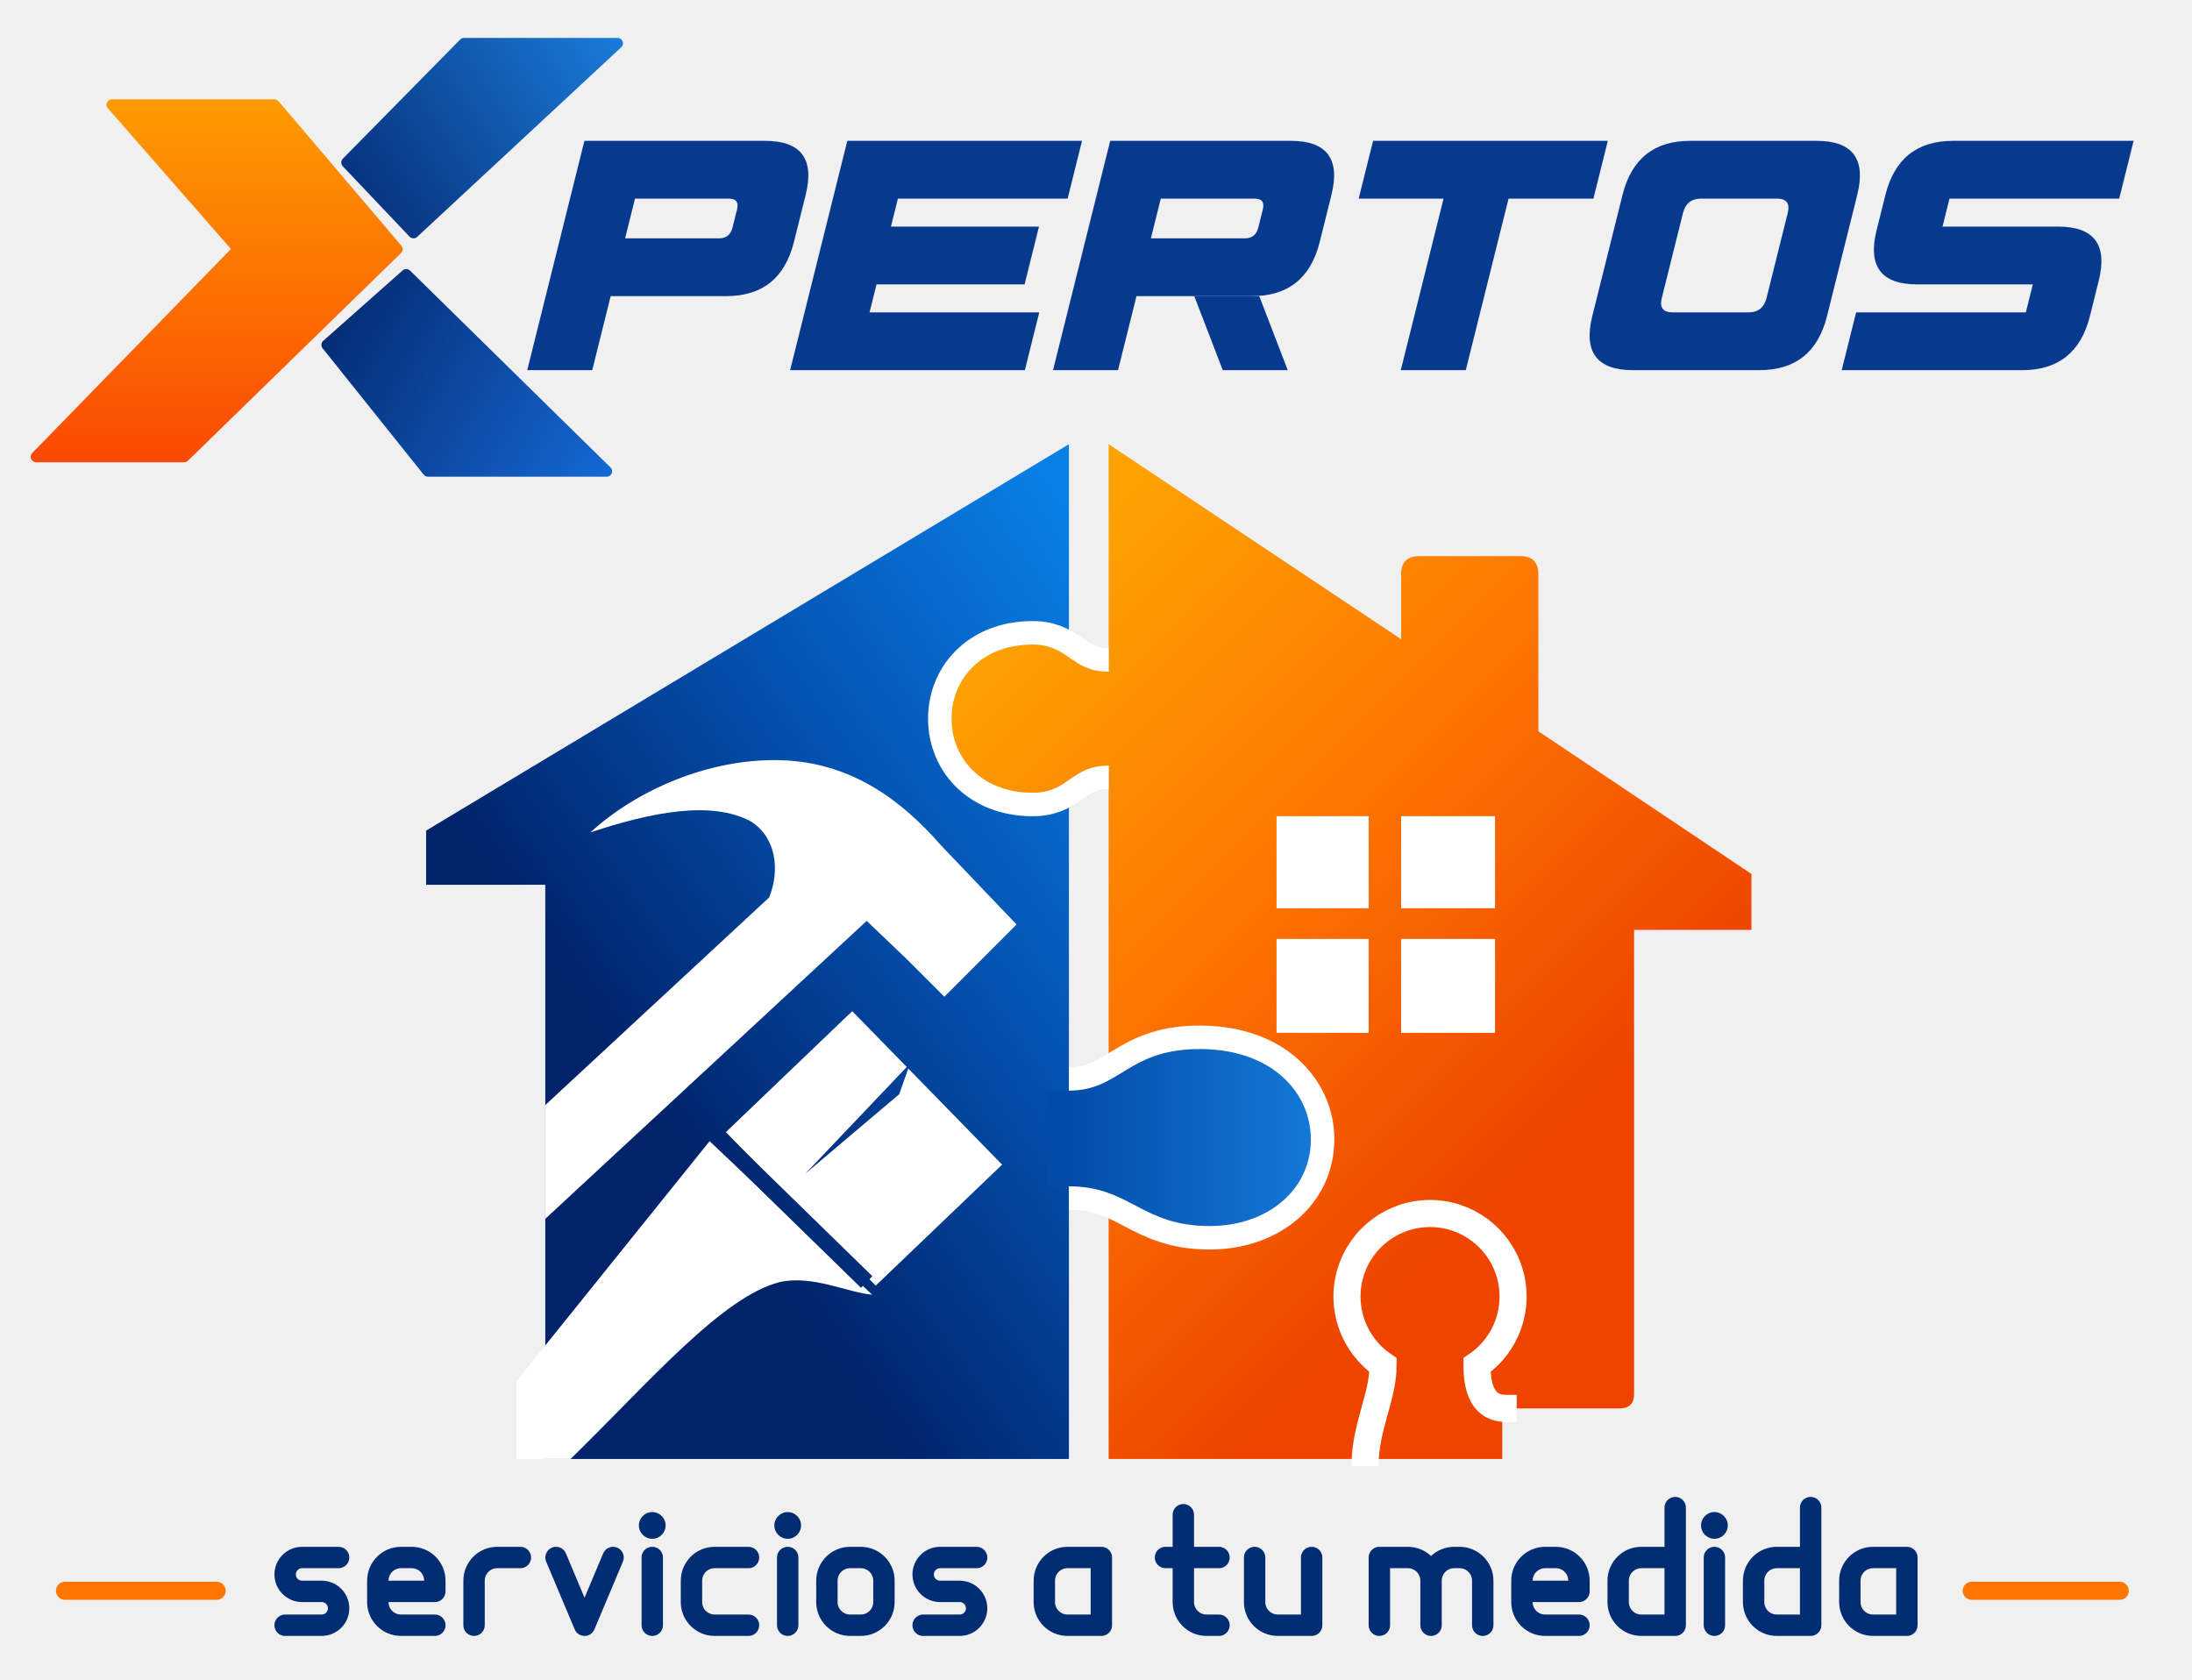
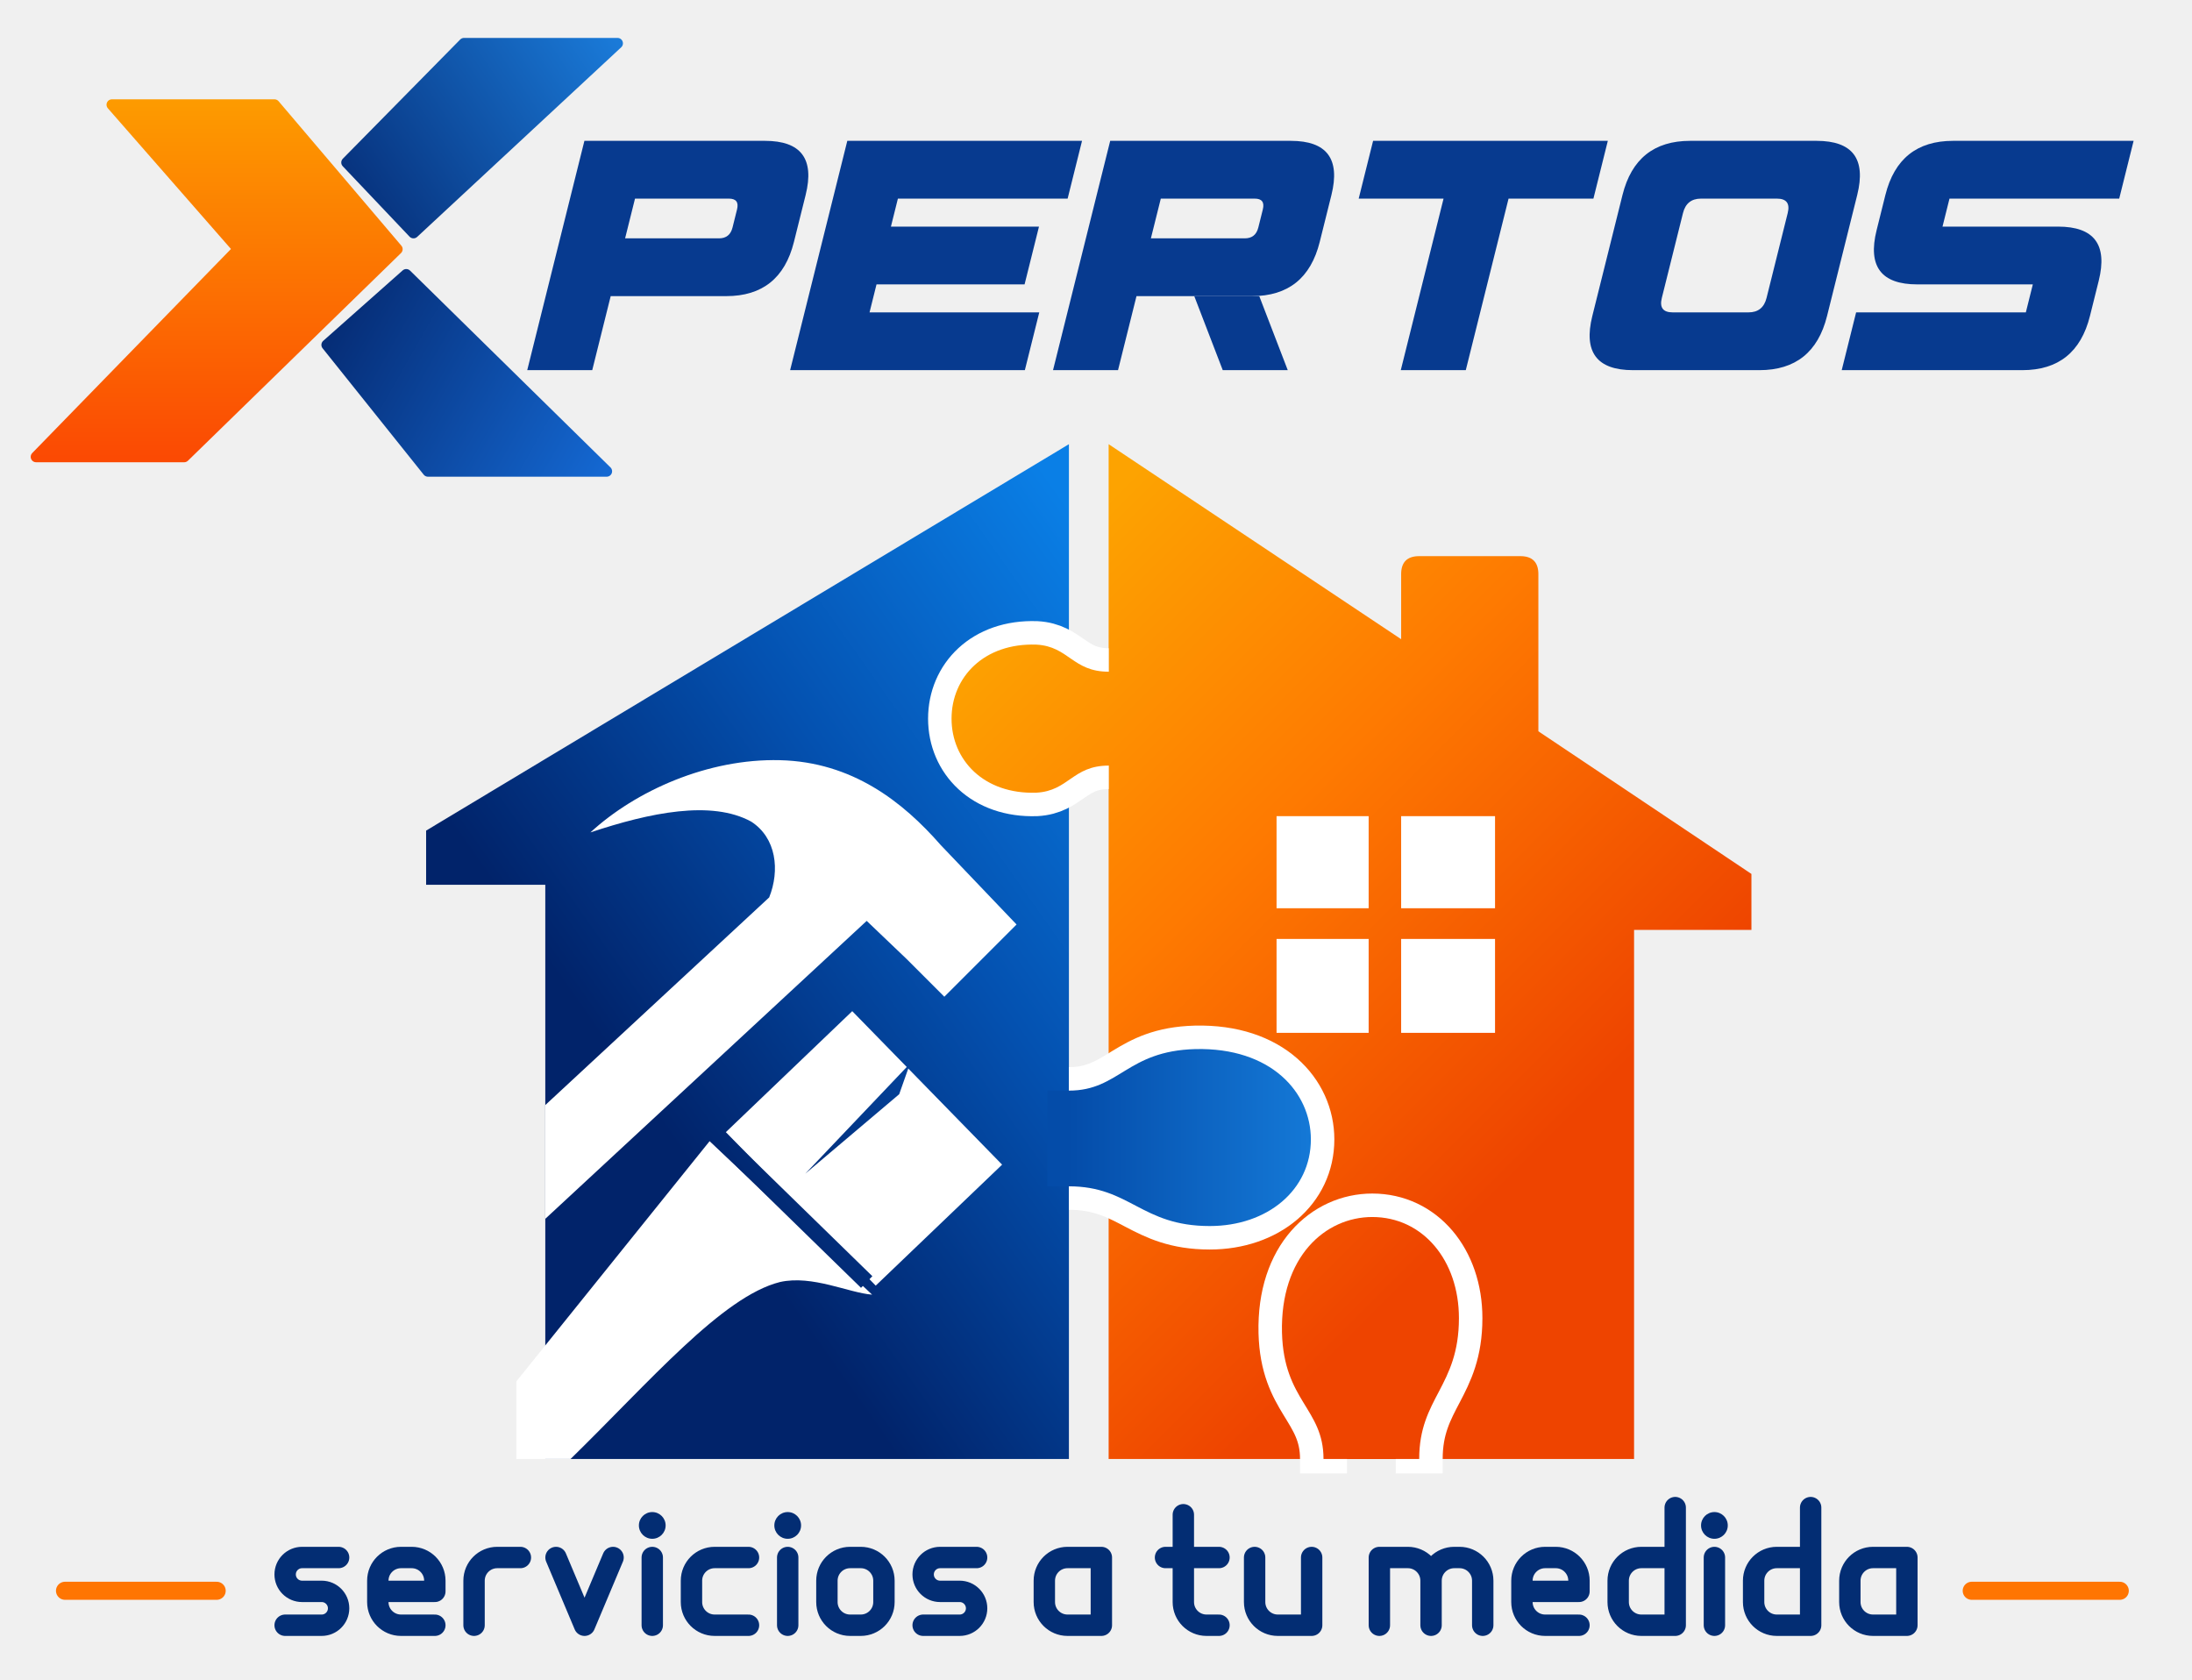
<svg xmlns="http://www.w3.org/2000/svg" viewBox="20 140 1214 930" role="img" aria-labelledby="t">
  <defs>
    <linearGradient id="axo" x1="0" y1="198" x2="0" y2="393" gradientUnits="userSpaceOnUse">
      <stop offset="0" stop-color="#FD9A00" />
      <stop offset="1" stop-color="#FB4A03" />
    </linearGradient>
    <linearGradient id="axb1" x1="362" y1="164" x2="215" y2="262" gradientUnits="userSpaceOnUse">
      <stop offset="0" stop-color="#1A7AD8" />
      <stop offset="1" stop-color="#062E78" />
    </linearGradient>
    <linearGradient id="axb2" x1="210" y1="318" x2="356" y2="401" gradientUnits="userSpaceOnUse">
      <stop offset="0" stop-color="#062E78" />
      <stop offset="1" stop-color="#1468D2" />
    </linearGradient>
    <linearGradient id="awm" x1="0" y1="218" x2="0" y2="345" gradientUnits="userSpaceOnUse">
      <stop offset="0" stop-color="#073A8F" />
      <stop offset="1" stop-color="#00266B" />
    </linearGradient>
    <linearGradient id="ahb" x1="612" y1="420" x2="300" y2="640" gradientUnits="userSpaceOnUse">
      <stop offset="0" stop-color="#0A7FE6" />
      <stop offset=".5" stop-color="#0451B0" />
      <stop offset="1" stop-color="#01236A" />
    </linearGradient>
    <linearGradient id="ahk" x1="612" y1="0" x2="745" y2="0" gradientUnits="userSpaceOnUse">
      <stop offset="0" stop-color="#044CA9" />
      <stop offset="1" stop-color="#1478D6" />
    </linearGradient>
    <linearGradient id="aho" x1="650" y1="400" x2="950" y2="700" gradientUnits="userSpaceOnUse">
      <stop offset="0" stop-color="#FDA301" />
      <stop offset=".45" stop-color="#FE7A01" />
      <stop offset="1" stop-color="#EE4400" />
    </linearGradient>
  </defs>
  <path d="M82,198 L172,198 L240,278 L122,393 L40,393 L152,278 Z" fill="url(#axo)" stroke="url(#axo)" stroke-width="6" stroke-linejoin="round" />
  <path d="M277,164 L362,164 L249,269 L212,230 Z" fill="url(#axb1)" stroke="url(#axb1)" stroke-width="6" stroke-linejoin="round" />
  <path d="M245,292 L356,401 L257,401 L201,331 Z" fill="url(#axb2)" stroke="url(#axb2)" stroke-width="6" stroke-linejoin="round" />
  <g fill="url(#awm)" transform="translate(312 345) skewX(-14) translate(0 -127)">
    <path d="M0.0,127 V0 H100.0 Q130.0,0 130.0,30 V56 Q130.0,86 100.0,86 H36.0 V127 Z M36.0,32 H88.0 Q94.0,32 94.0,38 V48 Q94.0,54 88.0,54 H36.0 Z" fill-rule="evenodd" />
    <path d="M145.6,0 H275.6 V32 H181.6 V47.5 H263.6 V79.5 H181.6 V95 H275.6 V127 H145.6 Z" fill-rule="nonzero" />
    <path d="M291.2,127 V0 H391.2 Q421.2,0 421.2,30 V56 Q421.2,86 391.2,86 H327.2 V127 Z M327.2,32 H379.2 Q385.2,32 385.2,38 V48 Q385.2,54 379.2,54 H327.2 Z" fill-rule="evenodd" />
    <path d="M359.2,86 H395.2 L421.2,127 H385.2 Z" fill-rule="nonzero" />
    <path d="M436.8,0 H566.8 V32 H519.8 V127 H483.8 V32 H436.8 Z" fill-rule="nonzero" />
    <path d="M612.4,0 H682.4 Q712.4,0 712.4,30 V97 Q712.4,127 682.4,127 H612.4 Q582.4,127 582.4,97 V30 Q582.4,0 612.4,0 Z M626.4,32 H668.4 Q676.4,32 676.4,40 V87 Q676.4,95 668.4,95 H626.4 Q618.4,95 618.4,87 V40 Q618.4,32 626.4,32 Z" fill-rule="evenodd" />
    <path d="M758.0,0 H858.0 V32 H764.0 V47.5 H828.0 Q858.0,47.5 858.0,77.5 V97 Q858.0,127 828.0,127 H728.0 V95 H822.0 V79.5 H758.0 Q728.0,79.5 728.0,49.5 V30 Q728.0,0 758.0,0 Z" fill-rule="nonzero" />
  </g>
  <path d="M612,386 L256,600 V630 H322 V948 H612 Z" fill="url(#ahb)" />
-   <path d="M634,386 L796,494 V458 Q796,448 806,448 H862 Q872,448 872,458 V545 L990,624 V655 H925 V912 Q925,920 917,920 H852 V948 H634 Z" fill="url(#aho)" />
+   <path d="M634,386 L796,494 V458 Q796,448 806,448 H862 Q872,448 872,458 V545 L990,624 V655 H925 V948 H634 Z" fill="url(#aho)" />
  <path d="M634,512 C614,512 612,498 594,497 C565,496 547,515 547,538 C547,561 565,580 594,579 C612,578 614,564 634,564" fill="none" stroke="#fff" stroke-width="26" />
  <path d="M646,512 H634 C614,512 612,498 594,497 C565,496 547,515 547,538 C547,561 565,580 594,579 C612,578 614,564 634,564 H646 Z" fill="url(#aho)" />
  <path d="M612,744 C640,744 644,722 682,721 C724,720 746,745 746,771 C746,799 722,819 690,819 C652,819 646,797 612,797" fill="none" stroke="#fff" stroke-width="26" />
  <path d="M600,744 H612 C640,744 644,722 682,721 C724,720 746,745 746,771 C746,799 722,819 690,819 C652,819 646,797 612,797 H600 Z" fill="url(#ahk)" />
  <g fill="#fff">
    <rect x="727" y="592" width="51" height="51" />
    <rect x="796" y="592" width="52" height="51" />
    <rect x="727" y="660" width="51" height="52" />
    <rect x="796" y="660" width="52" height="52" />
  </g>
-   <path d="M776,952 C776,930 786,914 786,896 A46,46 0 1 1 838,896 C838,910 842,920 854,920 H860" fill="none" stroke="#fff" stroke-width="15" stroke-linecap="butt" />
+   <path d="M753,956 V948 C753,920 731,916 730,878 C729,836 754,814 780,814 C808,814 828,838 828,870 C828,908 806,914 806,948 V956" fill="none" stroke="#fff" stroke-width="26" stroke-linecap="butt" />
+   <path d="M753,948 C753,920 731,916 730,878 C729,836 754,814 780,814 C808,814 828,838 828,870 C828,908 806,914 806,948 Z" fill="url(#aho)" />
  <g fill="#fff">
    <path d="M347,601 C372,578 412,560 452,561 C492,562 520,584 541,608 L562,630 L583,652 L543,692 L522,671 L500,650 L322,815 V752 L446,637 C452,622 450,604 436,595 C414,583 380,590 347,601 Z" />
    <path d="M422,767 L492,700 L575,785 L505,852 Z" />
    <path d="M413,772 L503,857 C490,856 470,846 452,850 C420,858 380,905 336,948 H306 V905 Z" />
  </g>
  <path d="M418,770 L500,850" stroke="url(#ahb)" stroke-width="9" />
  <path d="M466,790 L524,729 L518,746 Z" fill="url(#ahb)" />
  <g transform="translate(172 1046) scale(0.987)">
    <g fill="none" stroke="#032D73" stroke-width="12" stroke-linecap="round" stroke-linejoin="round">
      <path transform="translate(0.0 0)" d="M36,-44 H15.5 A9.5,9.5 0 0 0 6,-34.5 A9.5,9.5 0 0 0 15.5,-25 H26.5 A9.5,9.5 0 0 1 36,-15.5 A9.5,9.5 0 0 1 26.5,-6 H6" />
      <path transform="translate(52.0 0)" d="M6,-25 H38 V-31 A13,13 0 0 0 25,-44 H19 A13,13 0 0 0 6,-31 V-19 A13,13 0 0 0 19,-6 H38" />
      <path transform="translate(106.0 0)" d="M6,-6 V-31 A13,13 0 0 1 19,-44 H32" />
      <path transform="translate(152.0 0)" d="M6,-44 L22,-6 L38,-44" />
      <path transform="translate(206.0 0)" d="M6,-44 V-6" />
      <path transform="translate(228.0 0)" d="M38,-44 H19 A13,13 0 0 0 6,-31 V-19 A13,13 0 0 0 19,-6 H38" />
      <path transform="translate(282.0 0)" d="M6,-44 V-6" />
      <path transform="translate(304.0 0)" d="M19,-44 H25 A13,13 0 0 1 38,-31 V-19 A13,13 0 0 1 25,-6 H19 A13,13 0 0 1 6,-19 V-31 A13,13 0 0 1 19,-44 Z" />
      <path transform="translate(358.0 0)" d="M36,-44 H15.5 A9.5,9.5 0 0 0 6,-34.5 A9.5,9.5 0 0 0 15.5,-25 H26.5 A9.5,9.5 0 0 1 36,-15.5 A9.5,9.5 0 0 1 26.5,-6 H6" />
      <path transform="translate(426.0 0)" d="M38,-44 V-6 M38,-44 H19 A13,13 0 0 0 6,-31 V-19 A13,13 0 0 0 19,-6 H38" />
      <path transform="translate(496.0 0)" d="M14,-68 V-19 A13,13 0 0 0 27,-6 H34 M4,-44 H34" />
      <path transform="translate(544.0 0)" d="M6,-44 V-19 A13,13 0 0 0 19,-6 H38 M38,-44 V-6" />
      <path transform="translate(614.0 0)" d="M6,-6 V-44 H22 A13,13 0 0 1 35,-31 V-6 M35,-31 A13,13 0 0 1 48,-44 H51 A13,13 0 0 1 64,-31 V-6" />
      <path transform="translate(694.0 0)" d="M6,-25 H38 V-31 A13,13 0 0 0 25,-44 H19 A13,13 0 0 0 6,-31 V-19 A13,13 0 0 0 19,-6 H38" />
      <path transform="translate(748.0 0)" d="M38,-72 V-6 M38,-44 H19 A13,13 0 0 0 6,-31 V-19 A13,13 0 0 0 19,-6 H38" />
      <path transform="translate(802.0 0)" d="M6,-44 V-6" />
      <path transform="translate(824.0 0)" d="M38,-72 V-6 M38,-44 H19 A13,13 0 0 0 6,-31 V-19 A13,13 0 0 0 19,-6 H38" />
      <path transform="translate(878.0 0)" d="M38,-44 V-6 M38,-44 H19 A13,13 0 0 0 6,-31 V-19 A13,13 0 0 0 19,-6 H38" />
    </g>
    <g fill="#032D73">
      <circle cx="212.0" cy="-62" r="7.5" />
      <circle cx="288.0" cy="-62" r="7.5" />
      <circle cx="808.0" cy="-62" r="7.5" />
    </g>
  </g>
  <g stroke="#FF7502" stroke-width="10" stroke-linecap="round">
    <path d="M56,1021 H140" />
    <path d="M1112,1021 H1194" />
  </g>
</svg>
